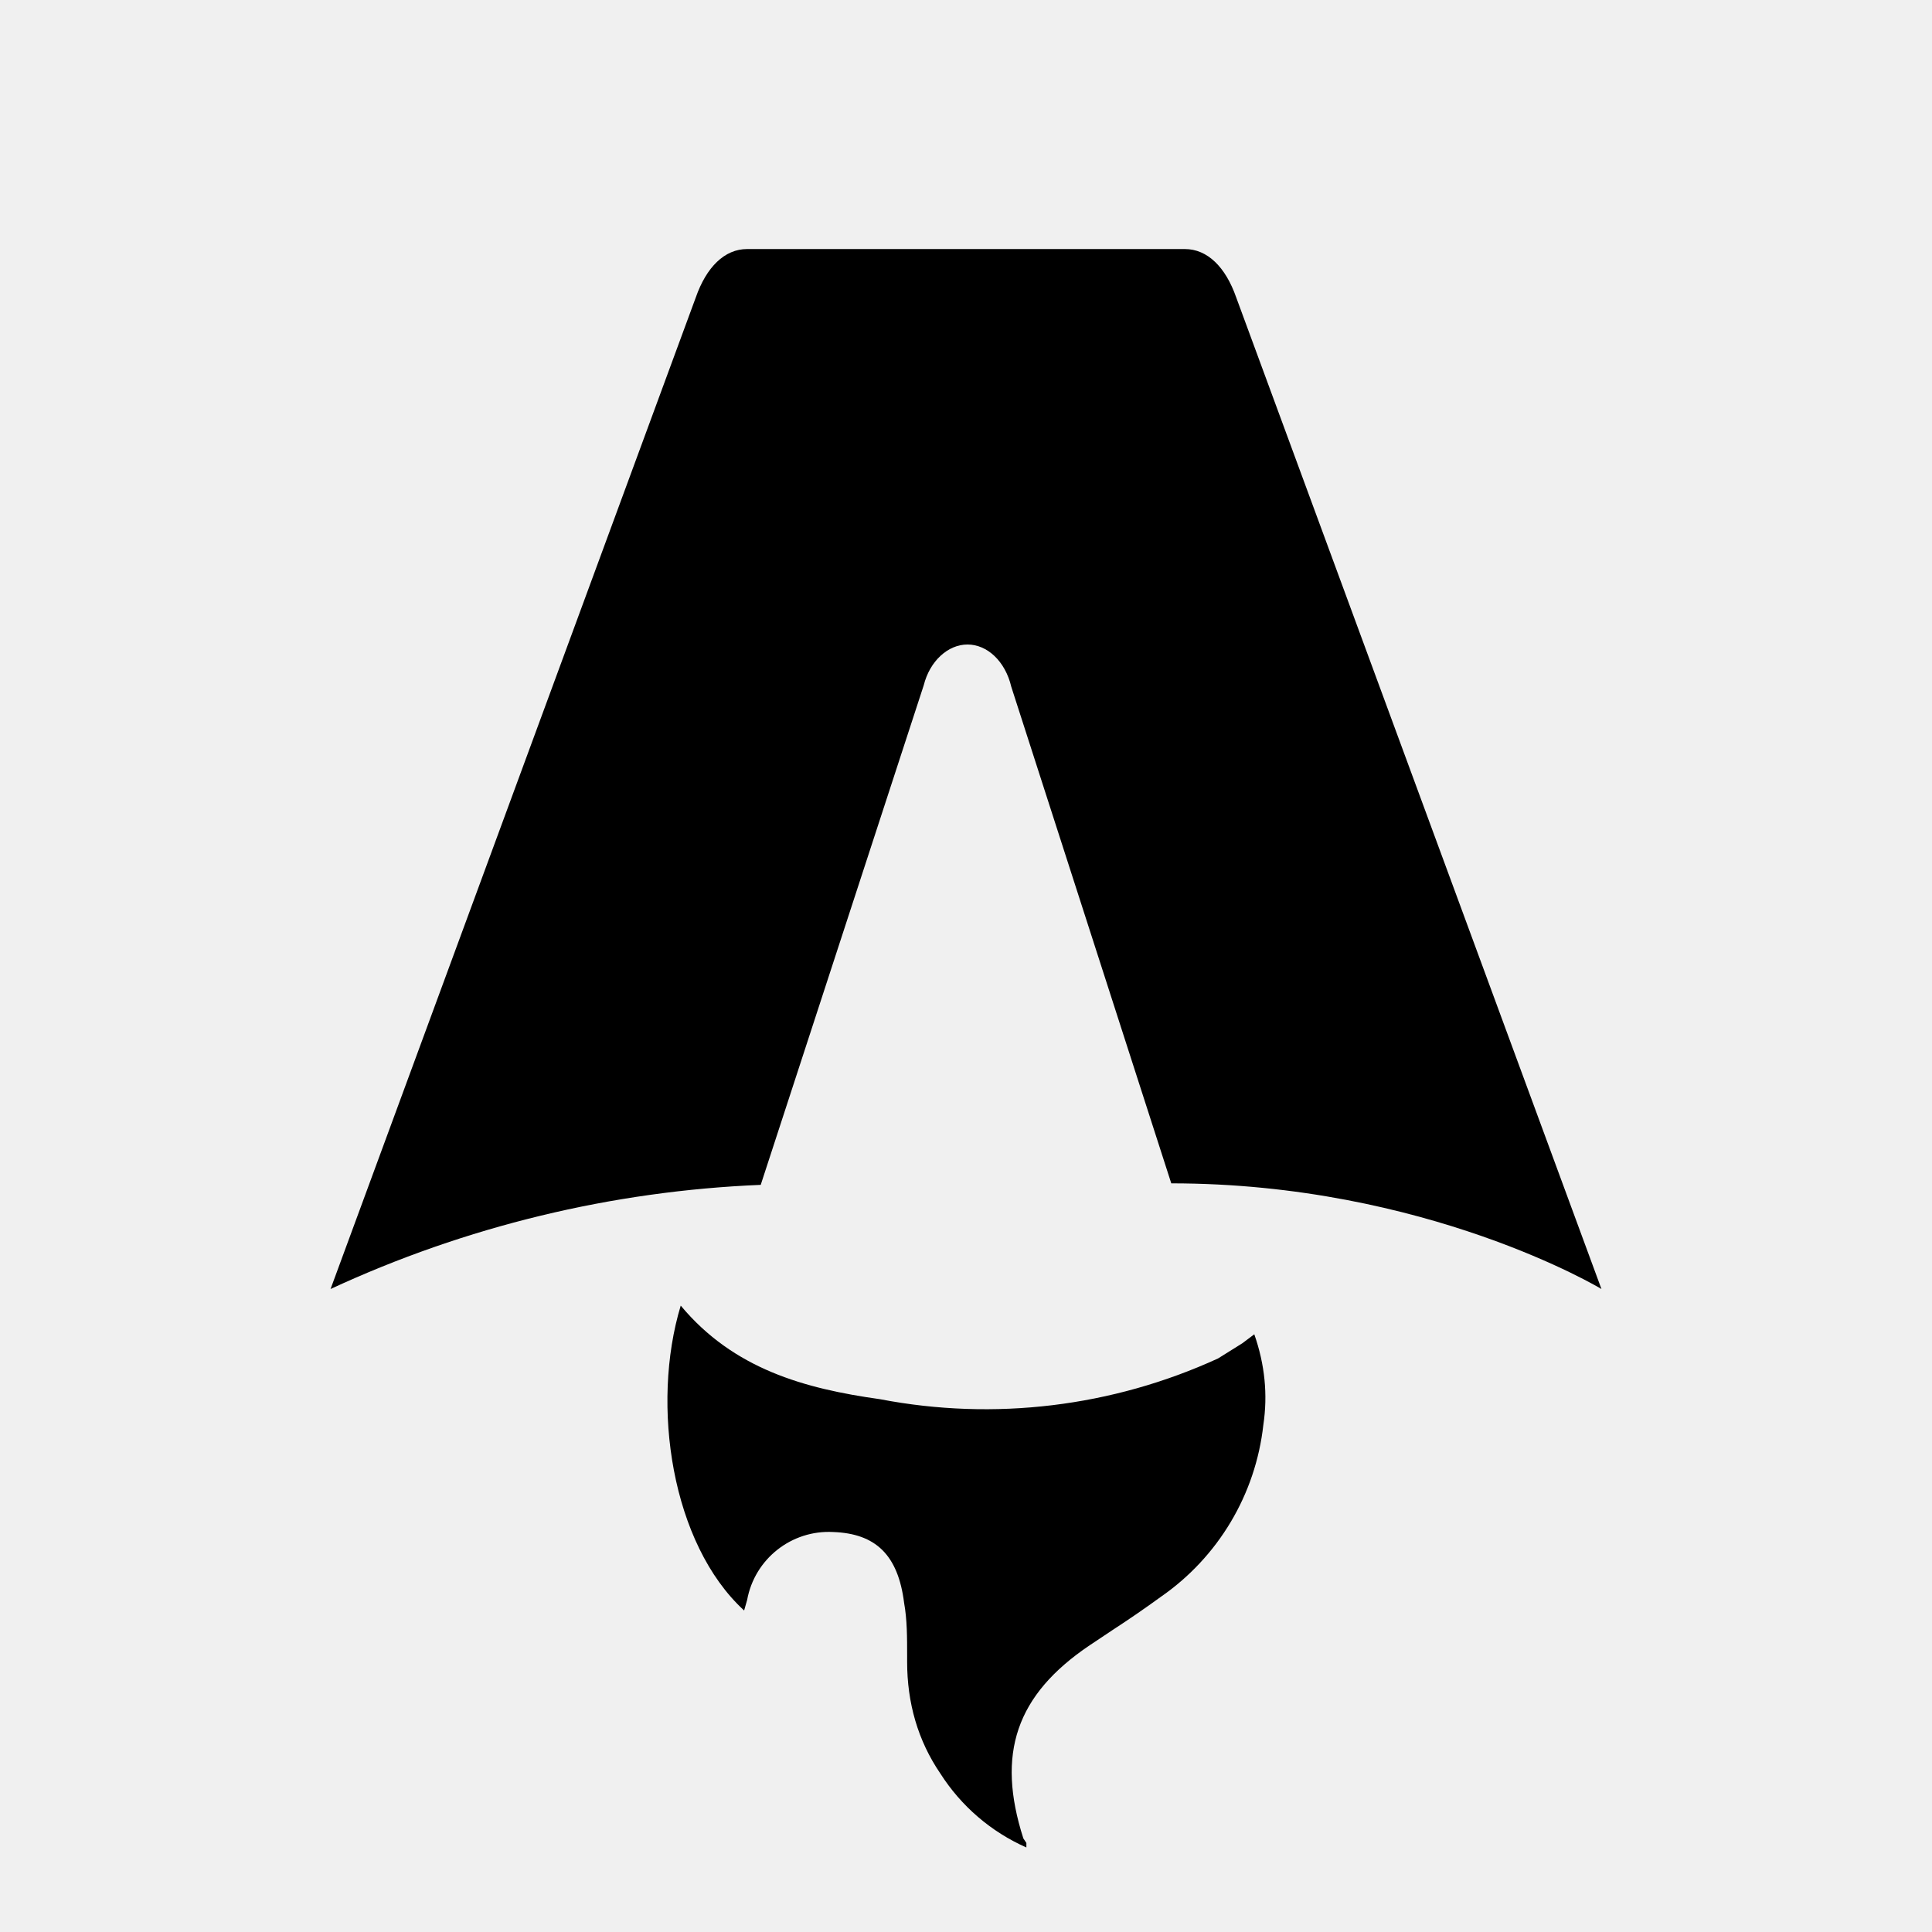
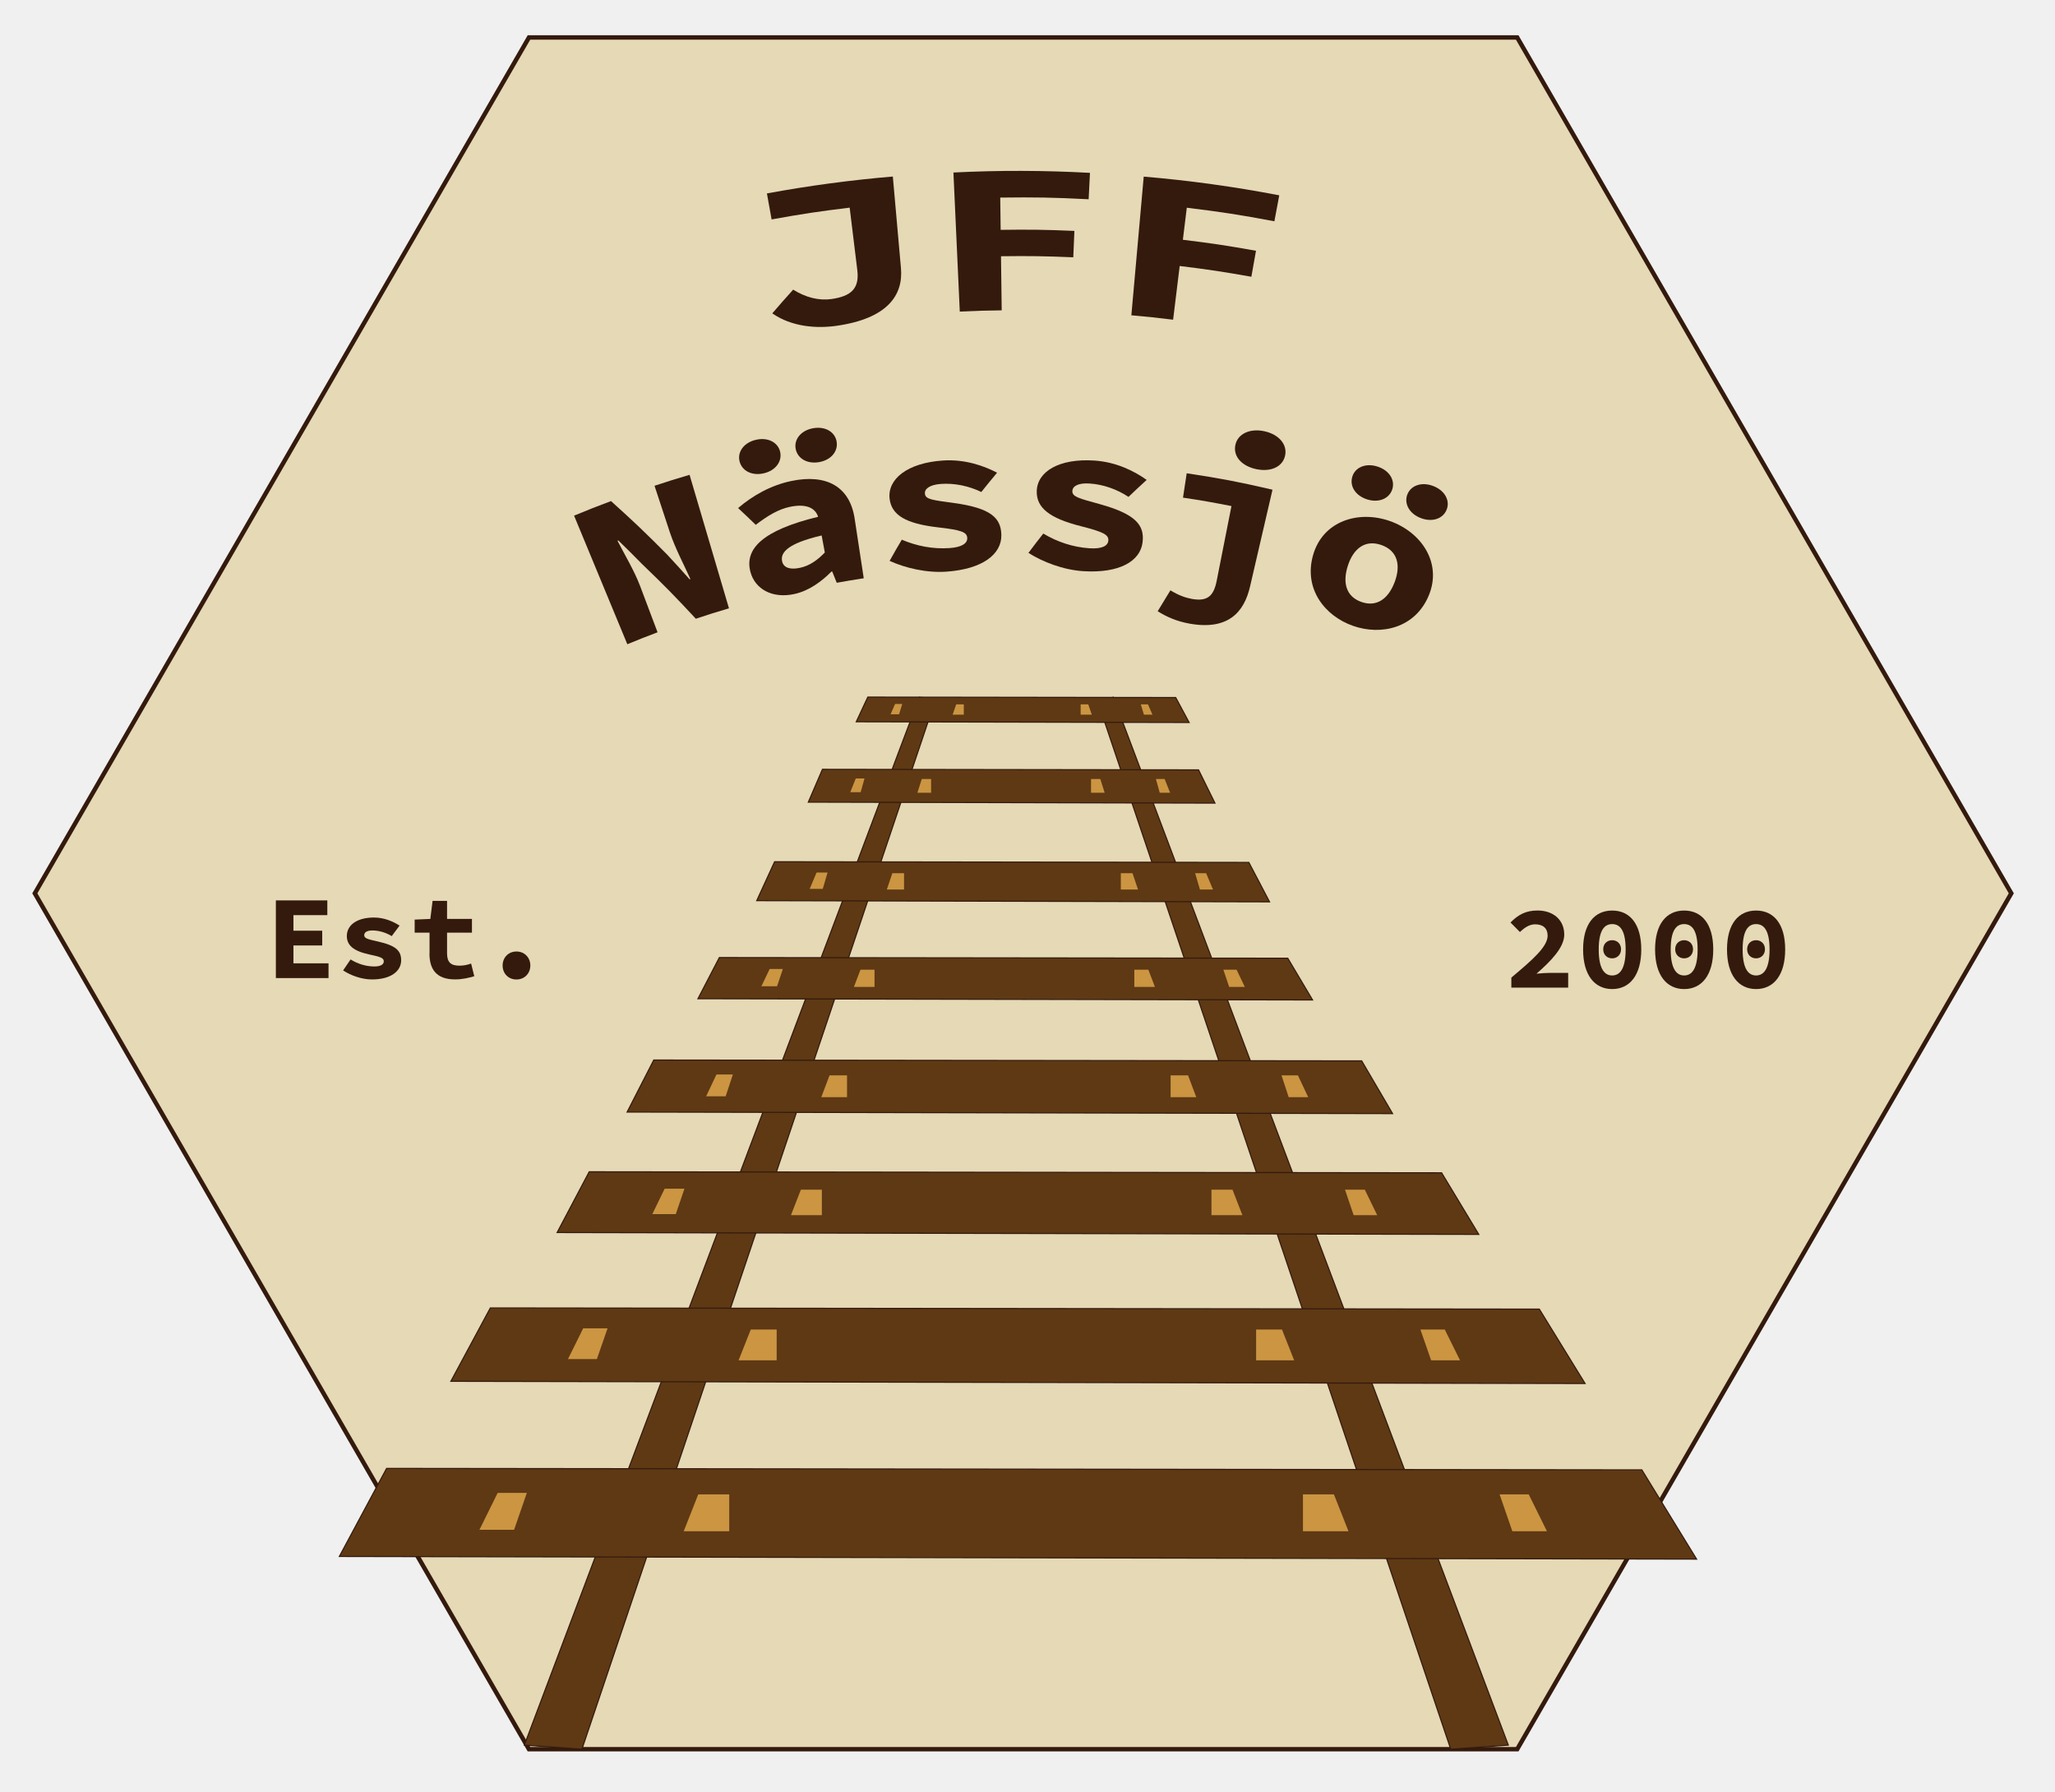
- <svg xmlns="http://www.w3.org/2000/svg" fill="none" viewBox="0 0 128 128">
-   <path d="M50.4 78.5a75.1 75.1 0 0 0-28.5 6.9l24.2-65.7c.7-2 1.9-3.2 3.4-3.2h29c1.5 0 2.7 1.2 3.4 3.2l24.2 65.7s-11.6-7-28.5-7L67 45.5c-.4-1.7-1.6-2.8-2.9-2.8-1.3 0-2.5 1.1-2.9 2.7L50.4 78.5Zm-1.1 28.2Zm-4.2-20.2c-2 6.6-.6 15.8 4.2 20.2a17.5 17.5 0 0 1 .2-.7 5.5 5.5 0 0 1 5.7-4.5c2.8.1 4.3 1.5 4.7 4.7.2 1.1.2 2.3.2 3.5v.4c0 2.7.7 5.2 2.2 7.4a13 13 0 0 0 5.7 4.9v-.3l-.2-.3c-1.8-5.6-.5-9.5 4.4-12.8l1.5-1a73 73 0 0 0 3.2-2.2 16 16 0 0 0 6.8-11.4c.3-2 .1-4-.6-6l-.8.6-1.6 1a37 37 0 0 1-22.4 2.7c-5-.7-9.7-2-13.2-6.2Z" />
-   <style>
-         path { fill: #000; }
-         @media (prefers-color-scheme: dark) {
-             path { fill: #FFF; }
-         }
+ <svg xmlns="http://www.w3.org/2000/svg" id="Layer_17" data-name="Layer 17" viewBox="0 0 465.65 406">
+   <defs>
+     <style>
+       .cls-1 {
+         fill: #e5d9b6;
+       }
+ 
+       .cls-1, .cls-2 {
+         stroke: #341a0d;
+         stroke-miterlimit: 10;
+       }
+ 
+       .cls-3 {
+         fill: #341a0d;
+       }
+ 
+       .cls-3, .cls-4 {
+         stroke-width: 0px;
+       }
+ 
+       .cls-2 {
+         fill: #5e3914;
+         stroke-width: .25px;
+       }
+ 
+       .cls-4 {
+         fill: #cb9542;
+       }
    </style>
+   </defs>
+   <polygon class="cls-1" points="343.79 8.49 119.86 8.49 7.89 202.42 119.86 396.35 343.79 396.35 455.75 202.42 343.79 8.49" />
+   <g>
+     <path class="cls-3" d="m175.01,70.99c1.85-2.16,2.8-3.23,4.72-5.36,2.83,1.79,5.88,2.53,8.68,2.13,4.32-.63,6.38-2.26,5.85-6.55-.69-5.66-1.04-8.5-1.73-14.16-7.1.87-10.64,1.4-17.69,2.67-.42-2.36-.64-3.53-1.06-5.89,9.39-1.74,19.02-3.03,28.53-3.83.74,8.3,1.1,12.45,1.84,20.75.55,6.16-3.06,11.41-14.56,13.07-4.61.66-10.2.24-14.6-2.82Z" />
+     <path class="cls-3" d="m216.04,39.09c10.25-.52,20.7-.49,30.94.08-.12,2.39-.18,3.59-.3,5.98-8.01-.41-12.02-.48-20.03-.38.04,2.92.06,4.39.09,7.31,6.68-.09,10.03-.04,16.71.24-.1,2.39-.15,3.59-.25,5.98-6.55-.27-9.83-.32-16.38-.24.06,4.9.09,7.36.16,12.26-3.8.05-5.7.1-9.5.28-.48-10.5-.96-21.01-1.44-31.51Z" />
+     <path class="cls-3" d="m259.15,40.02c10.25.86,20.62,2.29,30.72,4.24-.44,2.35-.66,3.53-1.1,5.88-7.91-1.48-11.88-2.1-19.85-3.07-.36,2.9-.53,4.35-.89,7.26,6.65.81,9.96,1.31,16.57,2.49-.42,2.36-.63,3.54-1.05,5.89-6.48-1.15-9.73-1.64-16.24-2.44-.6,4.87-.89,7.3-1.49,12.17-3.78-.46-5.67-.66-9.46-1,.93-10.47,1.87-20.95,2.8-31.42Z" />
+     <path class="cls-3" d="m130.08,116.84c3.33-1.38,5.01-2.04,8.37-3.3,5.25,4.73,7.8,7.16,12.71,12.11,2.07,2.23,3.09,3.35,5.1,5.61.07-.02.11-.03.18-.06-1.37-3.05-3.47-7.01-4.64-10.54-1.4-4.24-2.1-6.35-3.49-10.59,3.16-1.04,4.75-1.54,7.94-2.48,2.98,10.08,5.95,20.17,8.93,30.25-3.02.89-4.52,1.36-7.51,2.36-4.7-5.06-7.13-7.54-12.18-12.39-2.12-2.16-3.2-3.23-5.38-5.35-.07.03-.11.04-.19.07,1.6,3.12,3.82,6.8,5.13,10.27,1.58,4.19,2.37,6.28,3.95,10.47-2.75,1.04-4.12,1.58-6.85,2.71-4.02-9.71-8.05-19.43-12.07-29.14Z" />
+     <path class="cls-3" d="m170.04,129.57c-1.37-5.2,2.76-9.42,15.34-12.47-.67-2.06-2.76-3.02-6.41-2.25-2.62.55-5.03,2.01-7.72,4.07-1.58-1.53-2.38-2.29-4-3.8,3.3-2.82,7.42-5.18,12.15-6.15,7.82-1.6,13.13,1.22,14.25,8.49.83,5.43,1.24,8.14,2.07,13.57-2.45.38-3.68.58-6.12,1.02-.41-1.03-.61-1.54-1.03-2.56-.08.01-.12.02-.19.04-2.25,2.27-5.09,4.33-8.3,5.05-5.06,1.14-9.01-1.1-10.04-5Zm-2.46-25.03c-.53-2.15.97-4.26,3.73-4.89,2.75-.63,5.03.63,5.48,2.79.45,2.17-1.08,4.2-3.74,4.81-2.68.61-4.93-.56-5.47-2.71Zm19.32,20.66c-.29-1.55-.43-2.32-.72-3.87-7.71,1.8-9.41,3.88-8.95,5.88.35,1.51,1.9,1.91,4.05,1.45,2.28-.49,4.03-1.83,5.62-3.47Zm-6.6-23.47c-.42-2.17,1.19-4.21,3.96-4.7,2.78-.49,4.98.88,5.32,3.06.35,2.19-1.27,4.14-3.97,4.62-2.69.47-4.89-.81-5.31-2.98Z" />
+     <path class="cls-3" d="m201.58,127.09c1.08-1.93,1.63-2.89,2.76-4.8,3.43,1.46,7.08,2.15,10.8,1.9,2.86-.19,4.09-1.11,4.03-2.29-.06-1.34-1.36-1.81-6.64-2.41-7.31-.84-10.52-2.79-10.95-6.48-.52-4.44,4.01-8.12,12.06-8.66,5.03-.34,9.35,1.22,12.29,2.76-1.45,1.74-2.16,2.61-3.57,4.37-2.82-1.37-6.07-2.04-9.12-1.83-2.56.18-3.76,1.09-3.66,2.21.11,1.33,1.83,1.46,6.48,2.1,8.47,1.16,10.77,3.37,10.84,7.28.07,4.35-4.28,7.72-12.44,8.29-4.54.32-9.37-.84-12.87-2.44Z" />
+     <path class="cls-3" d="m233.03,125.29c1.32-1.76,2-2.64,3.37-4.39,3.2,1.91,6.72,3.08,10.44,3.33,2.86.2,4.2-.55,4.3-1.73.12-1.33-1.11-1.98-6.25-3.28-7.13-1.81-10.04-4.18-9.97-7.89.08-4.47,5.05-7.51,13.1-6.97,5.03.34,9.11,2.46,11.81,4.38-1.67,1.53-2.5,2.3-4.12,3.85-2.61-1.74-5.75-2.83-8.8-3.03-2.56-.17-3.87.57-3.92,1.7-.07,1.33,1.61,1.69,6.14,2.95,8.24,2.28,10.24,4.78,9.77,8.66-.51,4.32-5.29,7.07-13.45,6.55-4.54-.29-9.17-2.09-12.41-4.14Z" />
+     <path class="cls-3" d="m262.33,138.49c1.14-1.9,1.71-2.84,2.88-4.73,1.89,1.16,3.43,1.69,4.88,1.95,3.54.62,4.92-.68,5.6-4.09,1.34-6.78,2.01-10.17,3.35-16.95-4.38-.86-6.57-1.25-10.98-1.91.33-2.21.5-3.31.84-5.52,7.82,1.18,11.71,1.93,19.44,3.72-2.04,8.79-3.06,13.19-5.1,21.99-1.33,5.71-4.9,9.92-13.68,8.36-2.98-.53-5.27-1.57-7.23-2.81Zm17.58-37.59c.49-2.56,3.24-3.9,6.57-3.19,3.33.71,5.3,3.05,4.7,5.59-.6,2.55-3.31,3.68-6.53,3-3.22-.69-5.23-2.82-4.74-5.4Z" />
+     <path class="cls-3" d="m297.54,125.76c2.2-7.69,10.22-10.2,17.36-7.71,7.14,2.49,11.92,9.47,8.86,16.86-3.05,7.36-10.72,9.16-17.15,6.91-6.43-2.24-11.26-8.4-9.07-16.06Zm8.88-17.74c.64-2.12,3.01-3.17,5.72-2.3,2.7.87,4.04,3.11,3.32,5.21-.71,2.09-3.09,3.06-5.7,2.22-2.63-.85-3.98-3-3.34-5.12Zm9.61,23.85c1.46-3.9.58-7.12-3.03-8.38-3.61-1.26-6.3.72-7.58,4.68-1.28,3.95-.34,7.04,3.07,8.23,3.41,1.19,6.08-.64,7.54-4.53Zm2.84-19.75c.74-2.08,3.19-3.01,5.85-2.01,2.68,1.01,3.9,3.32,3.08,5.37-.82,2.06-3.23,2.9-5.83,1.92-2.58-.97-3.84-3.21-3.1-5.29Z" />
+   </g>
+   <g>
+     <path class="cls-3" d="m62.51,204.02h11.66v3.34h-7.68v3.53h6.52v3.34h-6.52v4.05h7.95v3.34h-11.93v-17.59Z" />
+     <path class="cls-3" d="m77.75,219.88l1.69-2.48c1.65,1.02,3.49,1.59,5.4,1.59,1.47,0,2.12-.49,2.12-1.15,0-.75-.65-1.02-3.28-1.57-3.64-.78-5.09-2.12-5.09-4.18,0-2.5,2.33-4.19,6.15-4.19,2.39,0,4.4.94,5.8,1.83l-1.78,2.38c-1.35-.82-2.9-1.28-4.38-1.28-1.24,0-1.85.44-1.85,1.07,0,.74.82.92,3.09,1.43,4.13.93,5.28,2.1,5.28,4.28,0,2.42-2.31,4.32-6.61,4.32-2.39,0-4.86-.93-6.55-2.05Z" />
+     <path class="cls-3" d="m97.33,216.06v-4.73h-3.37v-2.96l3.55-.15.51-4.09h3.28v4.09h5.64v3.11h-5.64v4.68c0,2.04.86,2.8,2.81,2.8,1,0,1.86-.2,2.64-.48l.72,2.87c-1.19.35-2.59.72-4.38.72-4.26,0-5.78-2.36-5.78-5.87Z" />
+     <path class="cls-3" d="m113.89,218.77c0-1.76,1.28-3.17,3.14-3.17s3.14,1.41,3.14,3.17-1.28,3.17-3.14,3.17-3.14-1.38-3.14-3.17Z" />
+   </g>
+   <g>
+     <path class="cls-3" d="m342.46,221.51c4.92-4.12,8.22-7.03,8.22-9.5,0-1.66-1.03-2.57-2.83-2.57-1.37,0-2.48.84-3.45,1.74l-2.13-2.15c1.78-1.8,3.5-2.72,6.12-2.72,3.61,0,6.06,2.16,6.06,5.46,0,2.89-2.97,5.96-6.29,8.86.98-.1,2.23-.19,3.12-.19h4.06v3.34h-12.88v-2.28Z" />
+     <path class="cls-3" d="m358.72,215.14c0-5.83,2.62-8.82,6.59-8.82s6.59,2.99,6.59,8.82-2.62,8.97-6.59,8.97-6.59-3.15-6.59-8.97Zm9.64,0c0-4.45-1.35-5.75-3.05-5.75s-3.05,1.29-3.05,5.75,1.35,5.89,3.05,5.89,3.05-1.44,3.05-5.89Zm-5.08-.05c0-1.24.88-2.05,2.02-2.05s2.02.81,2.02,2.05-.88,2.06-2.02,2.06-2.02-.81-2.02-2.06Z" />
+     <path class="cls-3" d="m375.03,215.14c0-5.83,2.62-8.82,6.59-8.82s6.59,2.99,6.59,8.82-2.62,8.97-6.59,8.97-6.59-3.15-6.59-8.97Zm9.64,0c0-4.45-1.35-5.75-3.05-5.75s-3.05,1.29-3.05,5.75,1.35,5.89,3.05,5.89,3.05-1.44,3.05-5.89Zm-5.08-.05c0-1.24.88-2.05,2.02-2.05s2.02.81,2.02,2.05-.88,2.06-2.02,2.06-2.02-.81-2.02-2.06Z" />
+     <path class="cls-3" d="m391.33,215.14c0-5.83,2.62-8.82,6.59-8.82s6.59,2.99,6.59,8.82-2.62,8.97-6.59,8.97-6.59-3.15-6.59-8.97Zm9.64,0c0-4.45-1.35-5.75-3.05-5.75s-3.05,1.29-3.05,5.75,1.35,5.89,3.05,5.89,3.05-1.44,3.05-5.89Zm-5.08-.05c0-1.24.88-2.05,2.02-2.05s2.02.81,2.02,2.05-.88,2.06-2.02,2.06-2.02-.81-2.02-2.06Z" />
+   </g>
+   <polygon class="cls-2" points="118.81 395.43 131.86 396.35 211.94 158.65 208.31 158 118.81 395.43" />
+   <polygon class="cls-2" points="341.78 395.43 328.73 396.35 248.65 158.65 252.28 158 341.78 395.43" />
+   <polygon class="cls-2" points="326.66 265.74 335.08 279.7 126.24 279.28 133.51 265.51 326.66 265.74" />
+   <polygon class="cls-4" points="150.61 269.34 147.81 275.11 153.13 275.11 155.09 269.34 150.61 269.34" />
+   <polygon class="cls-2" points="348.8 296.63 359.17 313.49 102.16 312.99 111.11 296.36 348.8 296.63" />
+   <polygon class="cls-4" points="309.26 269.57 312.06 275.34 306.73 275.34 304.77 269.57 309.26 269.57" />
+   <polygon class="cls-4" points="274.51 269.57 279.28 269.57 281.52 275.34 274.51 275.34 274.51 269.57" />
+   <polygon class="cls-4" points="186.23 269.57 181.47 269.57 179.23 275.34 186.23 275.34 186.23 269.57" />
+   <polygon class="cls-4" points="132.15 300.98 128.7 307.95 135.25 307.95 137.67 300.98 132.15 300.98" />
+   <polygon class="cls-2" points="372.03 333.05 384.44 353.28 76.89 352.68 87.6 332.72 372.03 333.05" />
+   <polygon class="cls-4" points="327.38 301.26 330.83 308.23 324.28 308.23 321.86 301.26 327.38 301.26" />
+   <polygon class="cls-4" points="284.63 301.26 290.49 301.26 293.25 308.23 284.63 308.23 284.63 301.26" />
+   <polygon class="cls-4" points="175.99 301.26 170.12 301.26 167.36 308.23 175.99 308.23 175.99 301.26" />
+   <polygon class="cls-4" points="112.77 338.27 108.64 346.63 116.49 346.63 119.38 338.27 112.77 338.27" />
+   <polygon class="cls-2" points="308.55 240.38 315.55 252.33 142.1 251.98 148.14 240.19 308.55 240.38" />
+   <polygon class="cls-4" points="346.4 338.61 350.53 346.97 342.69 346.97 339.8 338.61 346.4 338.61" />
+   <polygon class="cls-4" points="295.24 338.61 302.26 338.61 305.56 346.97 295.24 346.97 295.24 338.61" />
+   <polygon class="cls-4" points="165.24 338.61 158.22 338.61 154.92 346.97 165.24 346.97 165.24 338.61" />
+   <polygon class="cls-4" points="162.34 243.47 160.01 248.41 164.43 248.41 166.06 243.47 162.34 243.47" />
+   <polygon class="cls-2" points="291.8 217.12 297.42 226.58 158.15 226.3 163 216.97 291.8 217.12" />
+   <polygon class="cls-4" points="294.1 243.66 296.43 248.61 292.01 248.61 290.38 243.66 294.1 243.66" />
+   <polygon class="cls-4" points="265.25 243.66 269.2 243.66 271.07 248.61 265.25 248.61 265.25 243.66" />
+   <polygon class="cls-4" points="191.93 243.66 187.97 243.66 186.1 248.61 191.93 248.61 191.93 243.66" />
+   <polygon class="cls-4" points="174.4 219.56 172.53 223.47 176.08 223.47 177.39 219.56 174.4 219.56" />
+   <polygon class="cls-2" points="271.58 174.44 275.3 181.98 183.16 181.76 186.36 174.32 271.58 174.44" />
+   <polygon class="cls-4" points="280.2 219.72 282.07 223.63 278.52 223.63 277.21 219.72 280.2 219.72" />
+   <polygon class="cls-4" points="257.03 219.72 260.21 219.72 261.7 223.63 257.03 223.63 257.03 219.72" />
+   <polygon class="cls-4" points="198.16 219.72 194.98 219.72 193.49 223.63 198.16 223.63 198.16 219.72" />
+   <polygon class="cls-4" points="193.91 176.39 192.67 179.5 195.02 179.5 195.89 176.39 193.91 176.39" />
+   <polygon class="cls-2" points="282.98 195.41 287.67 204.35 171.47 204.08 175.52 195.26 282.98 195.41" />
+   <polygon class="cls-4" points="263.9 176.51 265.14 179.63 262.79 179.63 261.92 176.51 263.9 176.51" />
+   <polygon class="cls-4" points="247.22 176.51 249.32 176.51 250.31 179.63 247.22 179.63 247.22 176.51" />
+   <polygon class="cls-4" points="210.98 176.51 208.87 176.51 207.88 179.63 210.98 179.63 210.98 176.51" />
+   <polygon class="cls-4" points="185.03 197.71 183.47 201.41 186.43 201.41 187.52 197.71 185.03 197.71" />
+   <polygon class="cls-2" points="266.41 158.05 269.45 163.71 194.02 163.55 196.64 157.95 266.41 158.05" />
+   <polygon class="cls-4" points="273.3 197.86 274.86 201.56 271.9 201.56 270.81 197.86 273.3 197.86" />
+   <polygon class="cls-4" points="253.97 197.86 256.62 197.86 257.87 201.56 253.97 201.56 253.97 197.86" />
+   <polygon class="cls-4" points="204.85 197.86 202.2 197.86 200.95 201.56 204.85 201.56 204.85 197.86" />
+   <polygon class="cls-4" points="202.82 159.51 201.8 161.85 203.73 161.85 204.44 159.51 202.82 159.51" />
+   <polygon class="cls-4" points="260.12 159.6 261.14 161.94 259.21 161.94 258.5 159.6 260.12 159.6" />
+   <polygon class="cls-4" points="244.87 159.6 246.59 159.6 247.4 161.94 244.87 161.94 244.87 159.6" />
+   <polygon class="cls-4" points="218.39 159.6 216.67 159.6 215.86 161.94 218.39 161.94 218.39 159.6" />
</svg>
